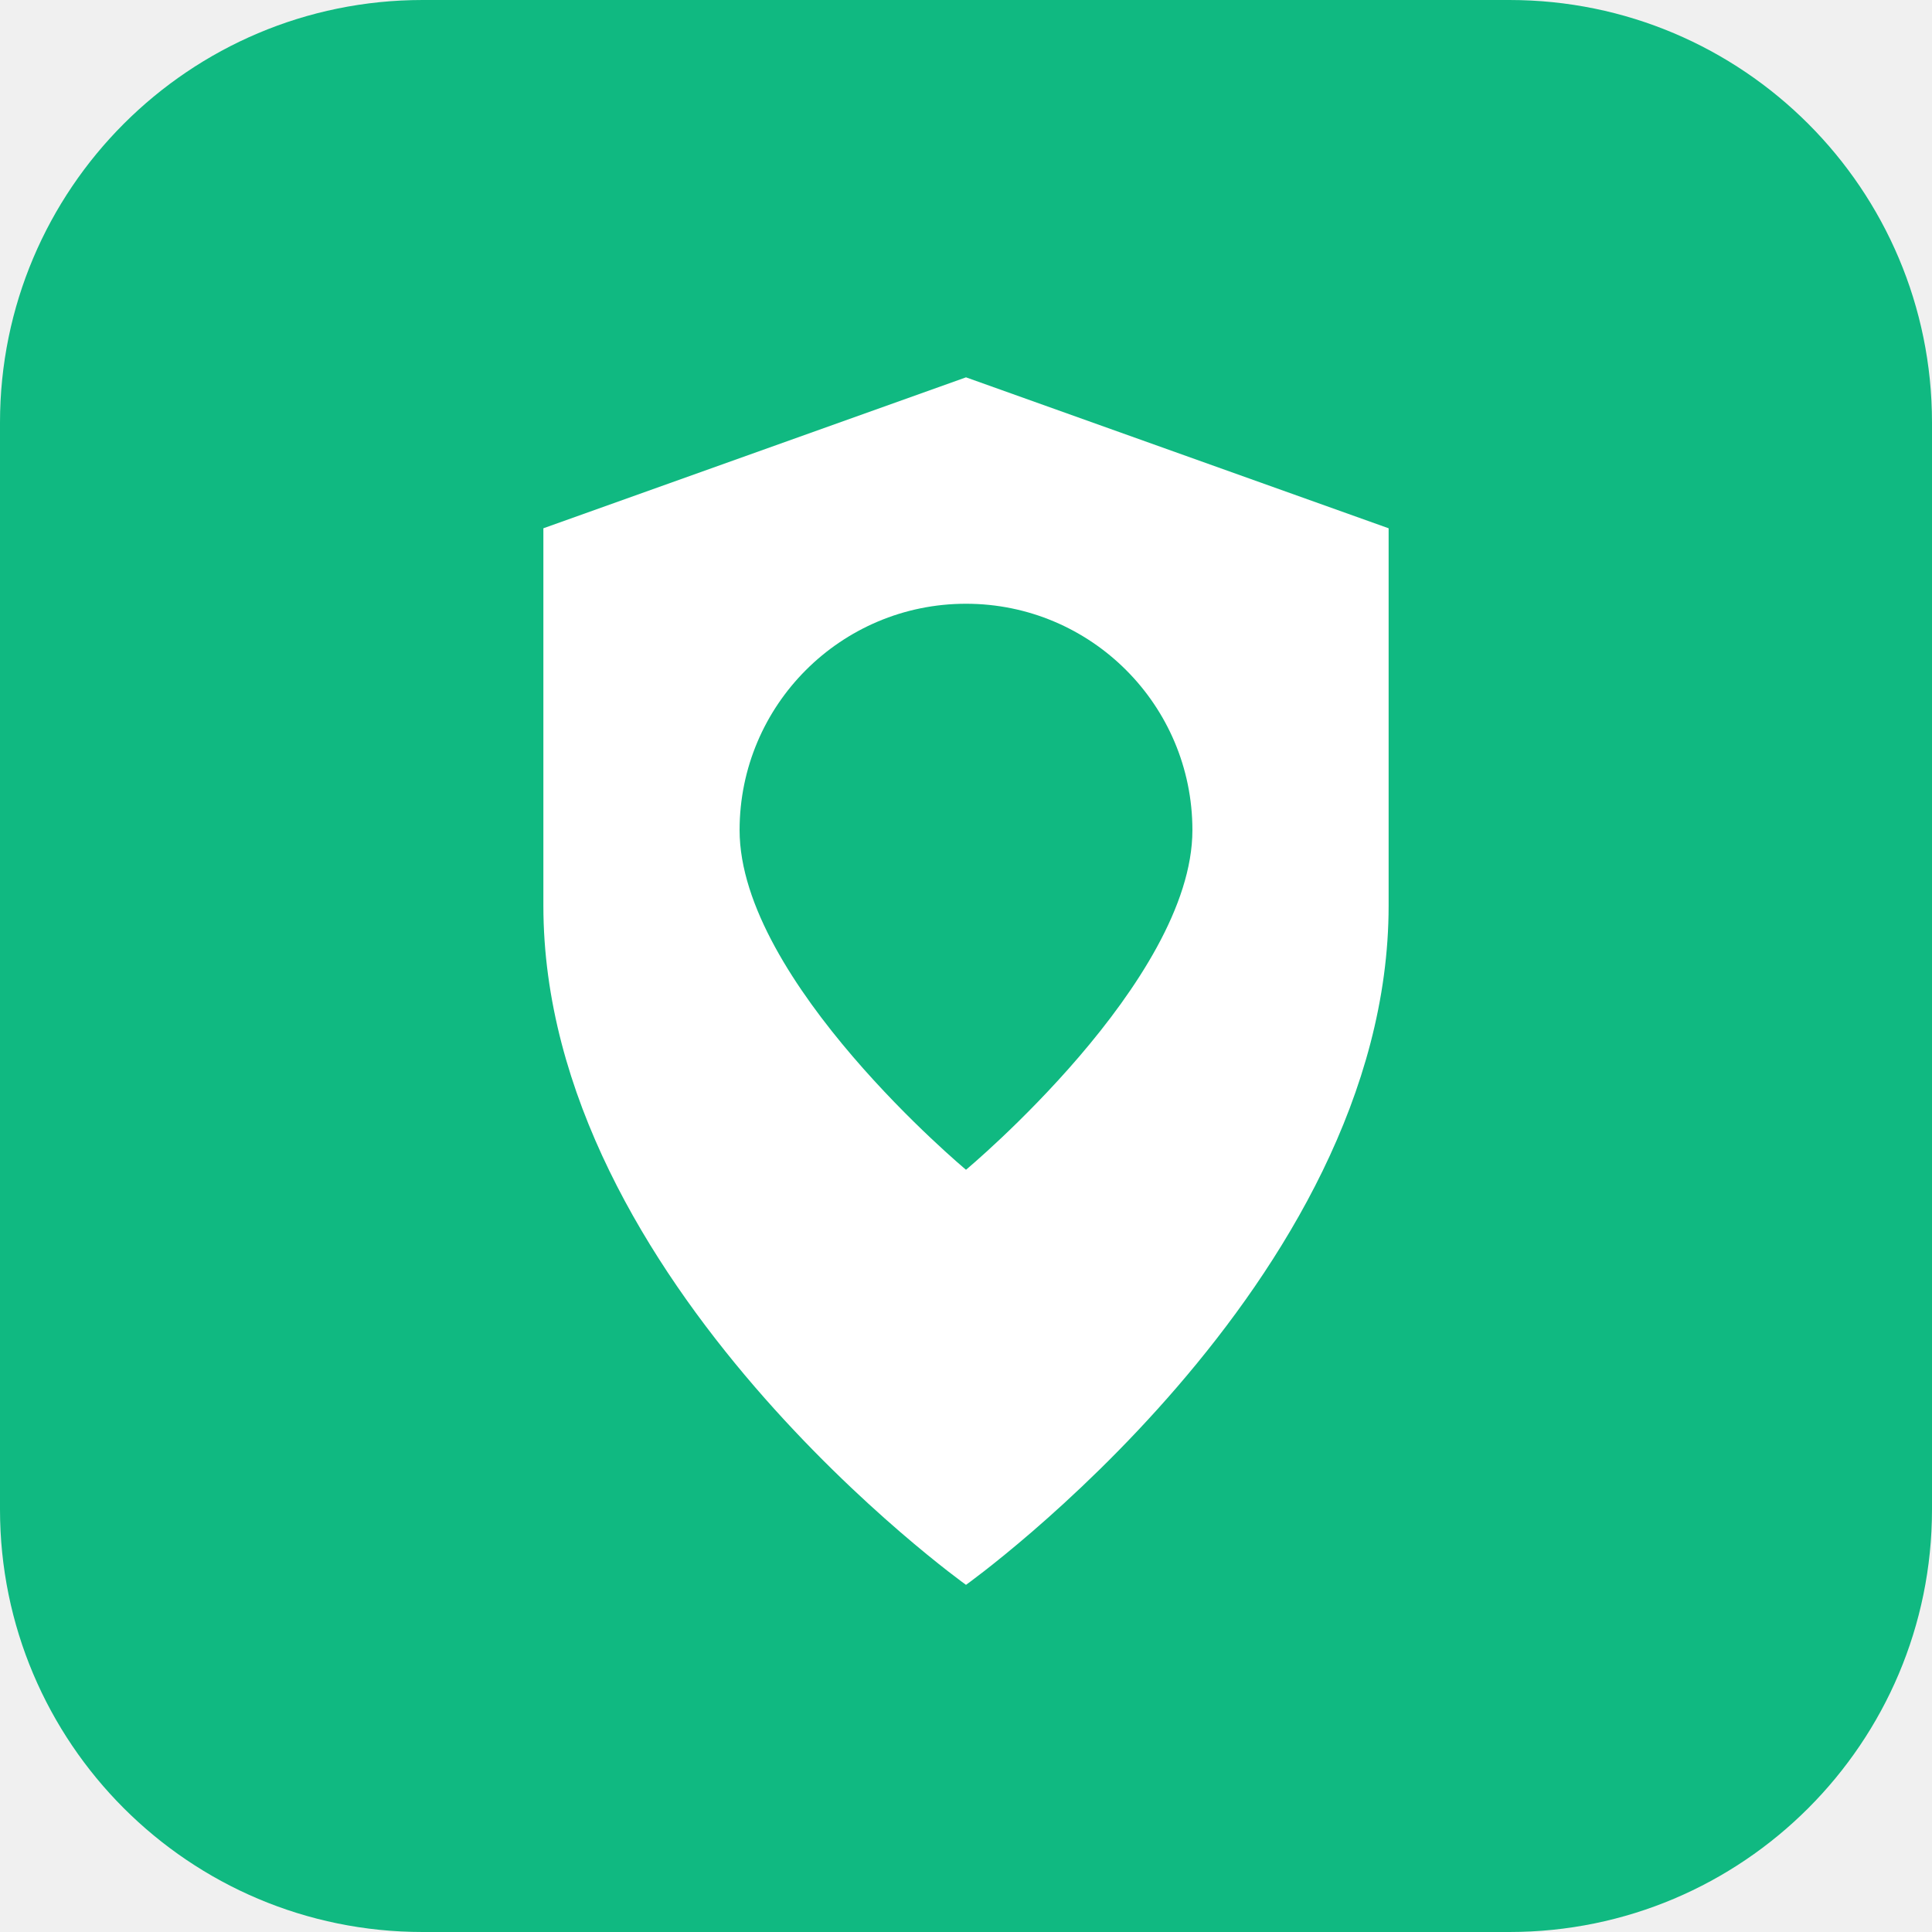
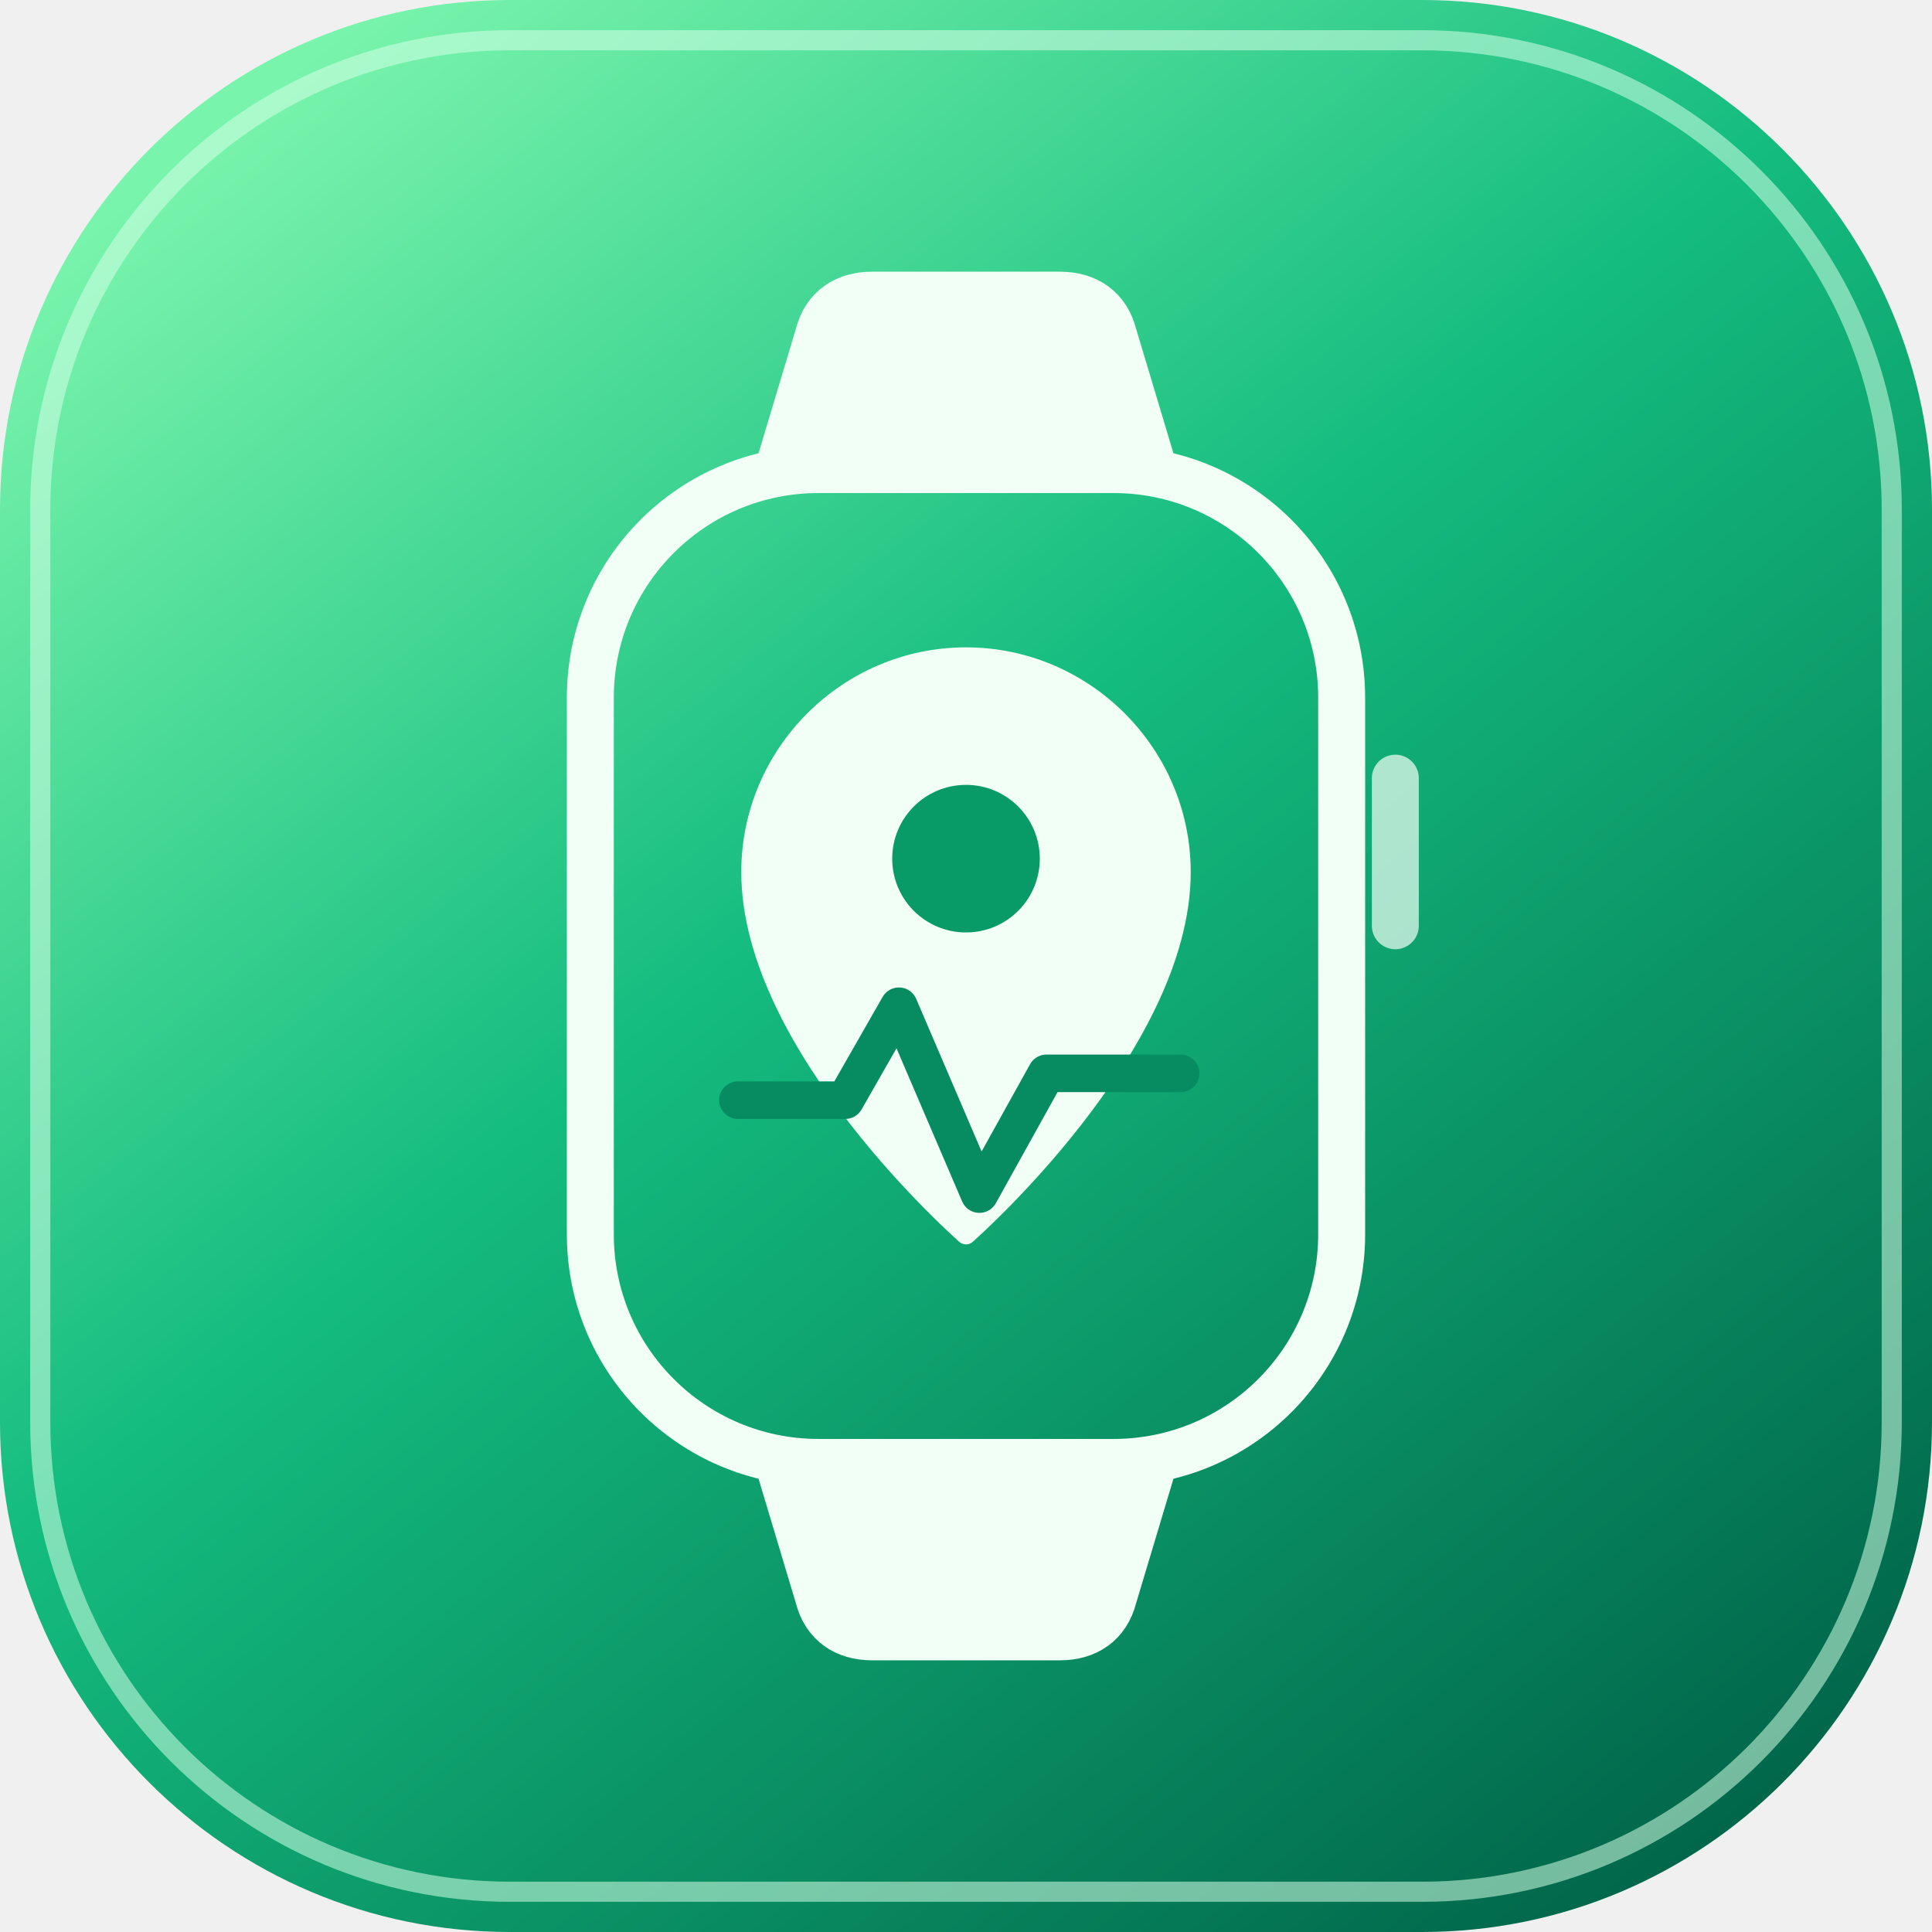
- <svg xmlns="http://www.w3.org/2000/svg" width="512" height="512" viewBox="0 0 512 512" fill="none">
-   <rect width="512" height="512" rx="112" fill="#10B981" />
-   <path d="M256 100L144 140V240C144 340 256 420 256 420C256 420 368 340 368 240V140L256 100Z" fill="white" />
-   <path d="M256 310C256 310 196 260 196 220C196 186.863 222.863 160 256 160C289.137 160 316 186.863 316 220C316 260 256 310 256 310Z" fill="#10B981" />
+ <svg xmlns="http://www.w3.org/2000/svg" width="512" height="512" viewBox="0 0 144 144" fill="none">
+   <defs>
+     <linearGradient id="tile" x1="18" y1="8" x2="126" y2="144" gradientUnits="userSpaceOnUse">
+       <stop stop-color="#79F4AC" />
+       <stop offset=".42" stop-color="#14BC7F" />
+       <stop offset="1" stop-color="#006348" />
+     </linearGradient>
+   </defs>
+   <rect width="144" height="144" rx="38" fill="url(#tile)" />
+   <rect x="3" y="3" width="138" height="138" rx="35" stroke="#D3FFE5" stroke-opacity=".55" stroke-width="1.5" />
+   <g stroke="#F1FFF7" stroke-width="3.5" stroke-linecap="round" stroke-linejoin="round">
+     <path d="M58 35L61 25C61.5 23 63 22 65 22H79C81 22 82.5 23 83 25L86 35M58 109L61 119C61.5 121 63 122 65 122H79C81 122 82.5 121 83 119L86 109" fill="#F1FFF7" />
+     <rect x="44" y="35" width="56" height="74" rx="17" />
+     <path d="M104 58V69" stroke-opacity=".7" />
+     <path d="M72 92S88 78 88 65C88 56.2 80.8 49 72 49S56 56.2 56 65C56 78 72 92 72 92Z" fill="#F1FFF7" stroke-width="1.5" />
+   </g>
+   <circle cx="72" cy="64" r="5.5" fill="#089A67" />
+   <path d="M55 82H63L67 75L73 89L78 80H88" stroke="#078C61" stroke-width="2.8" stroke-linecap="round" stroke-linejoin="round" />
</svg>
